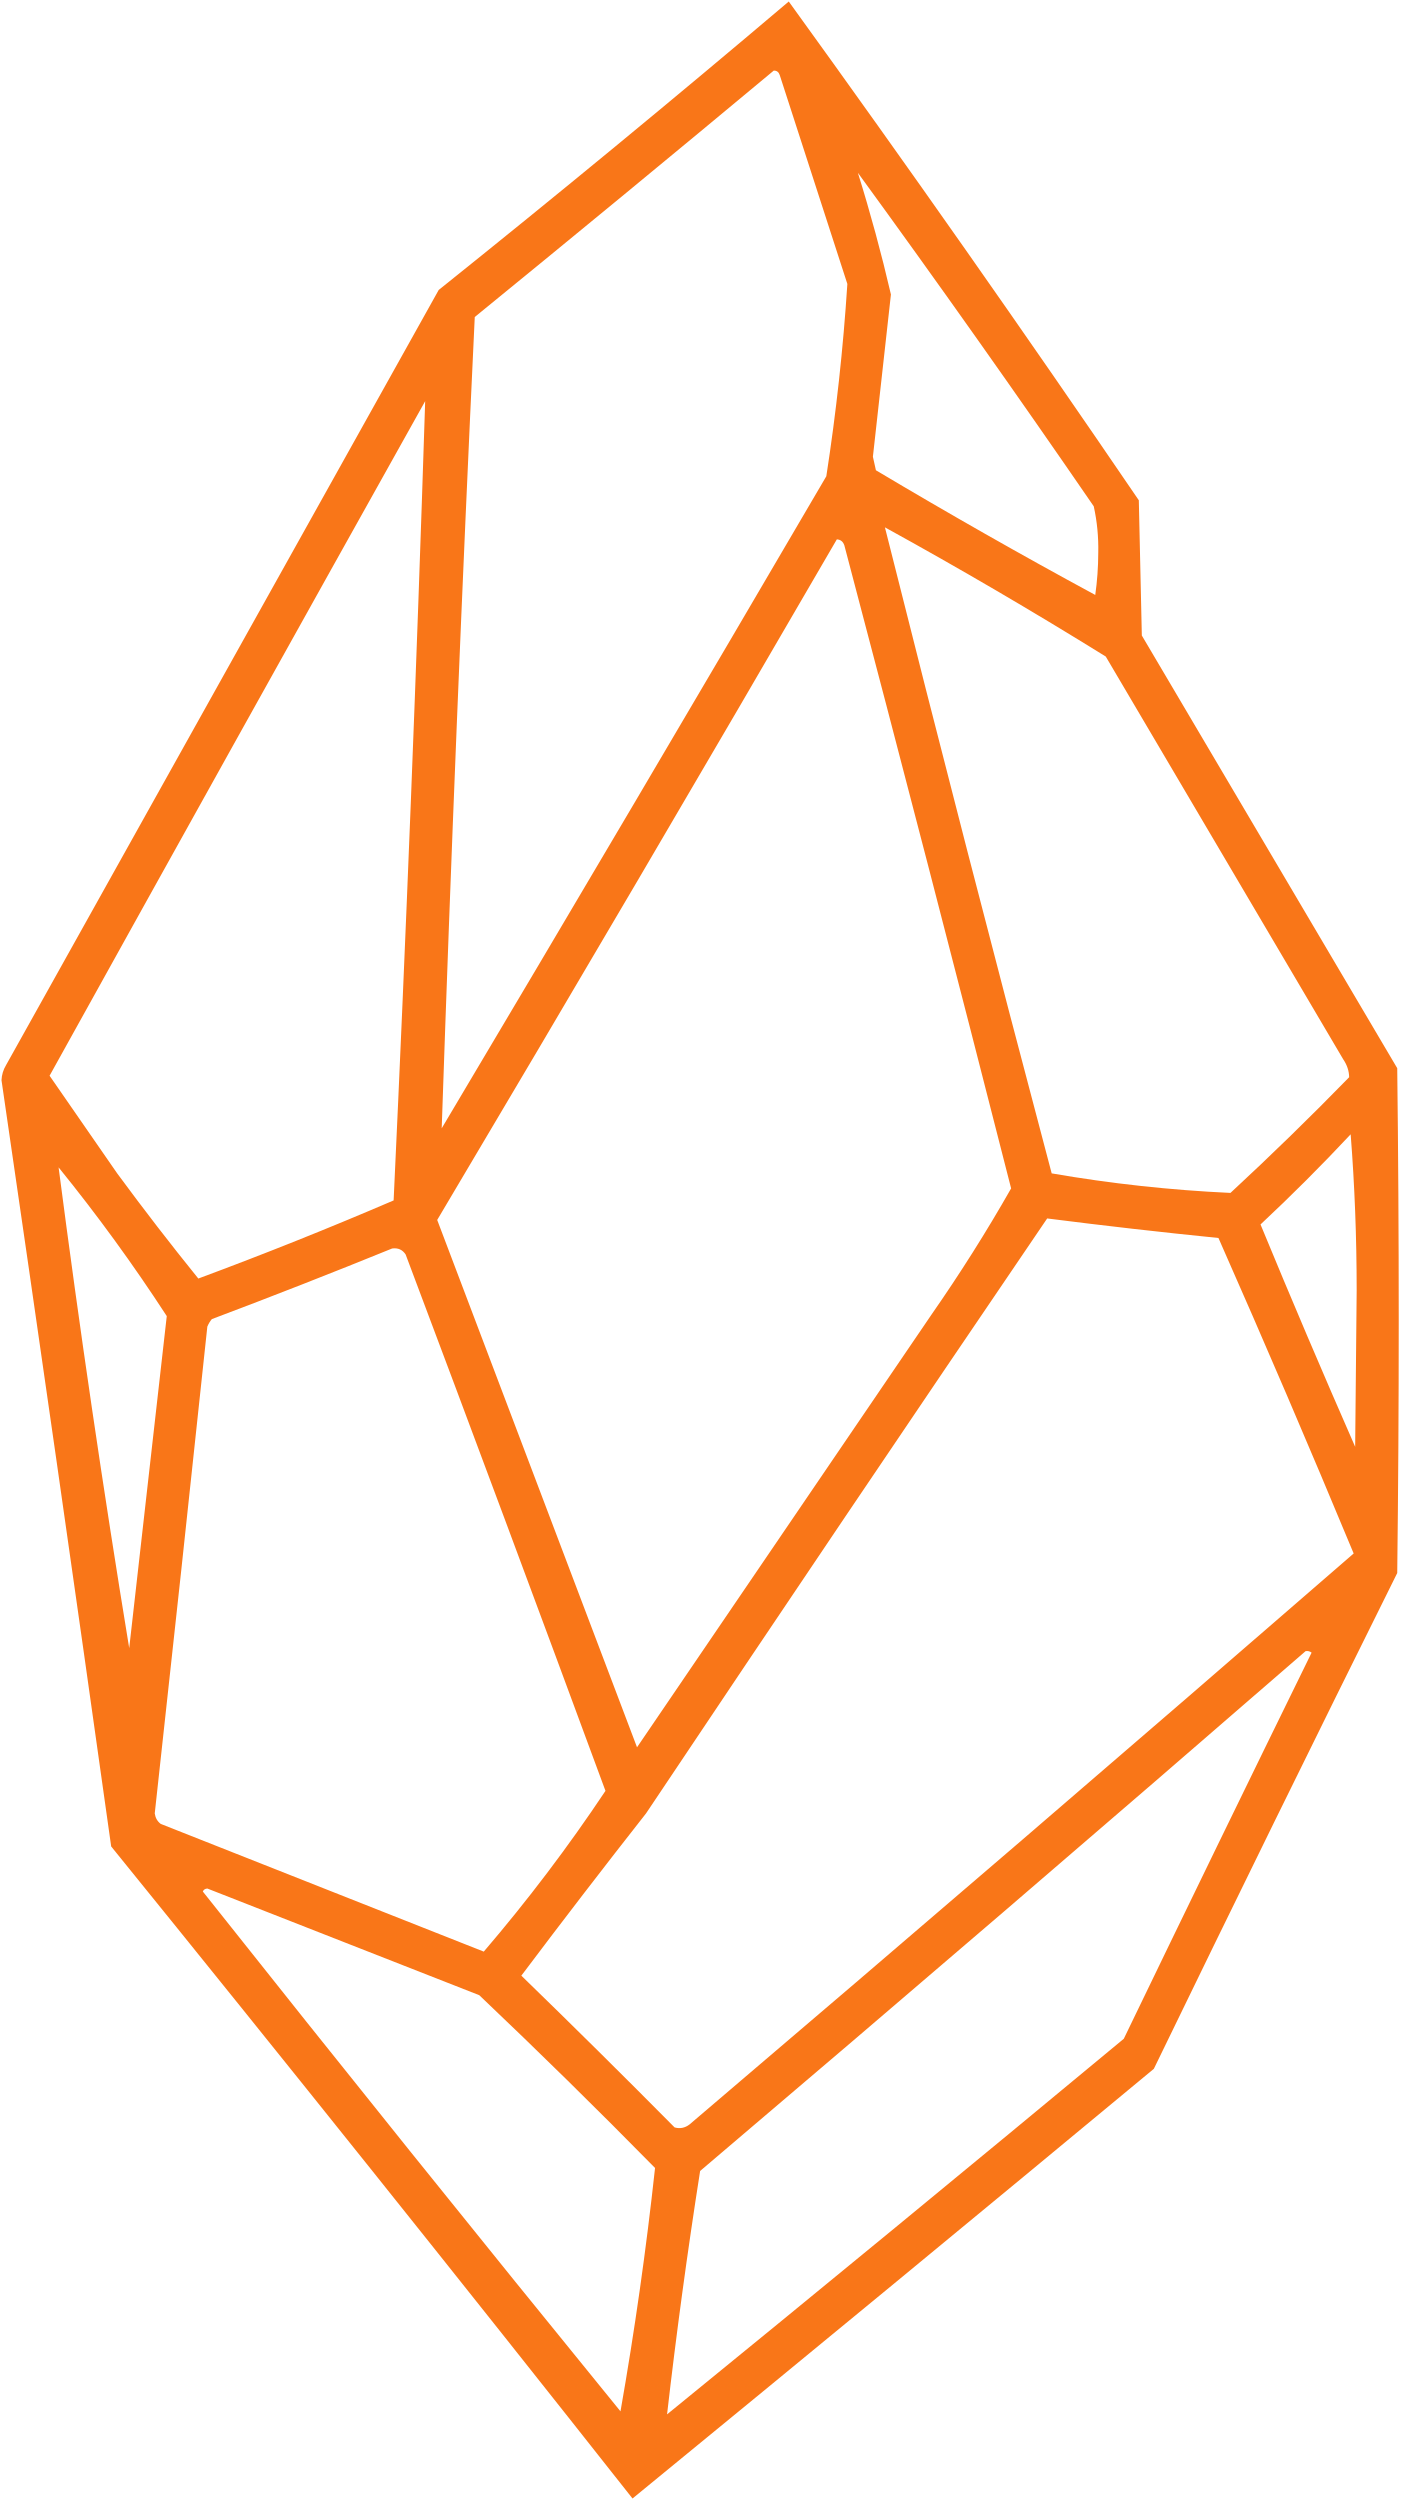
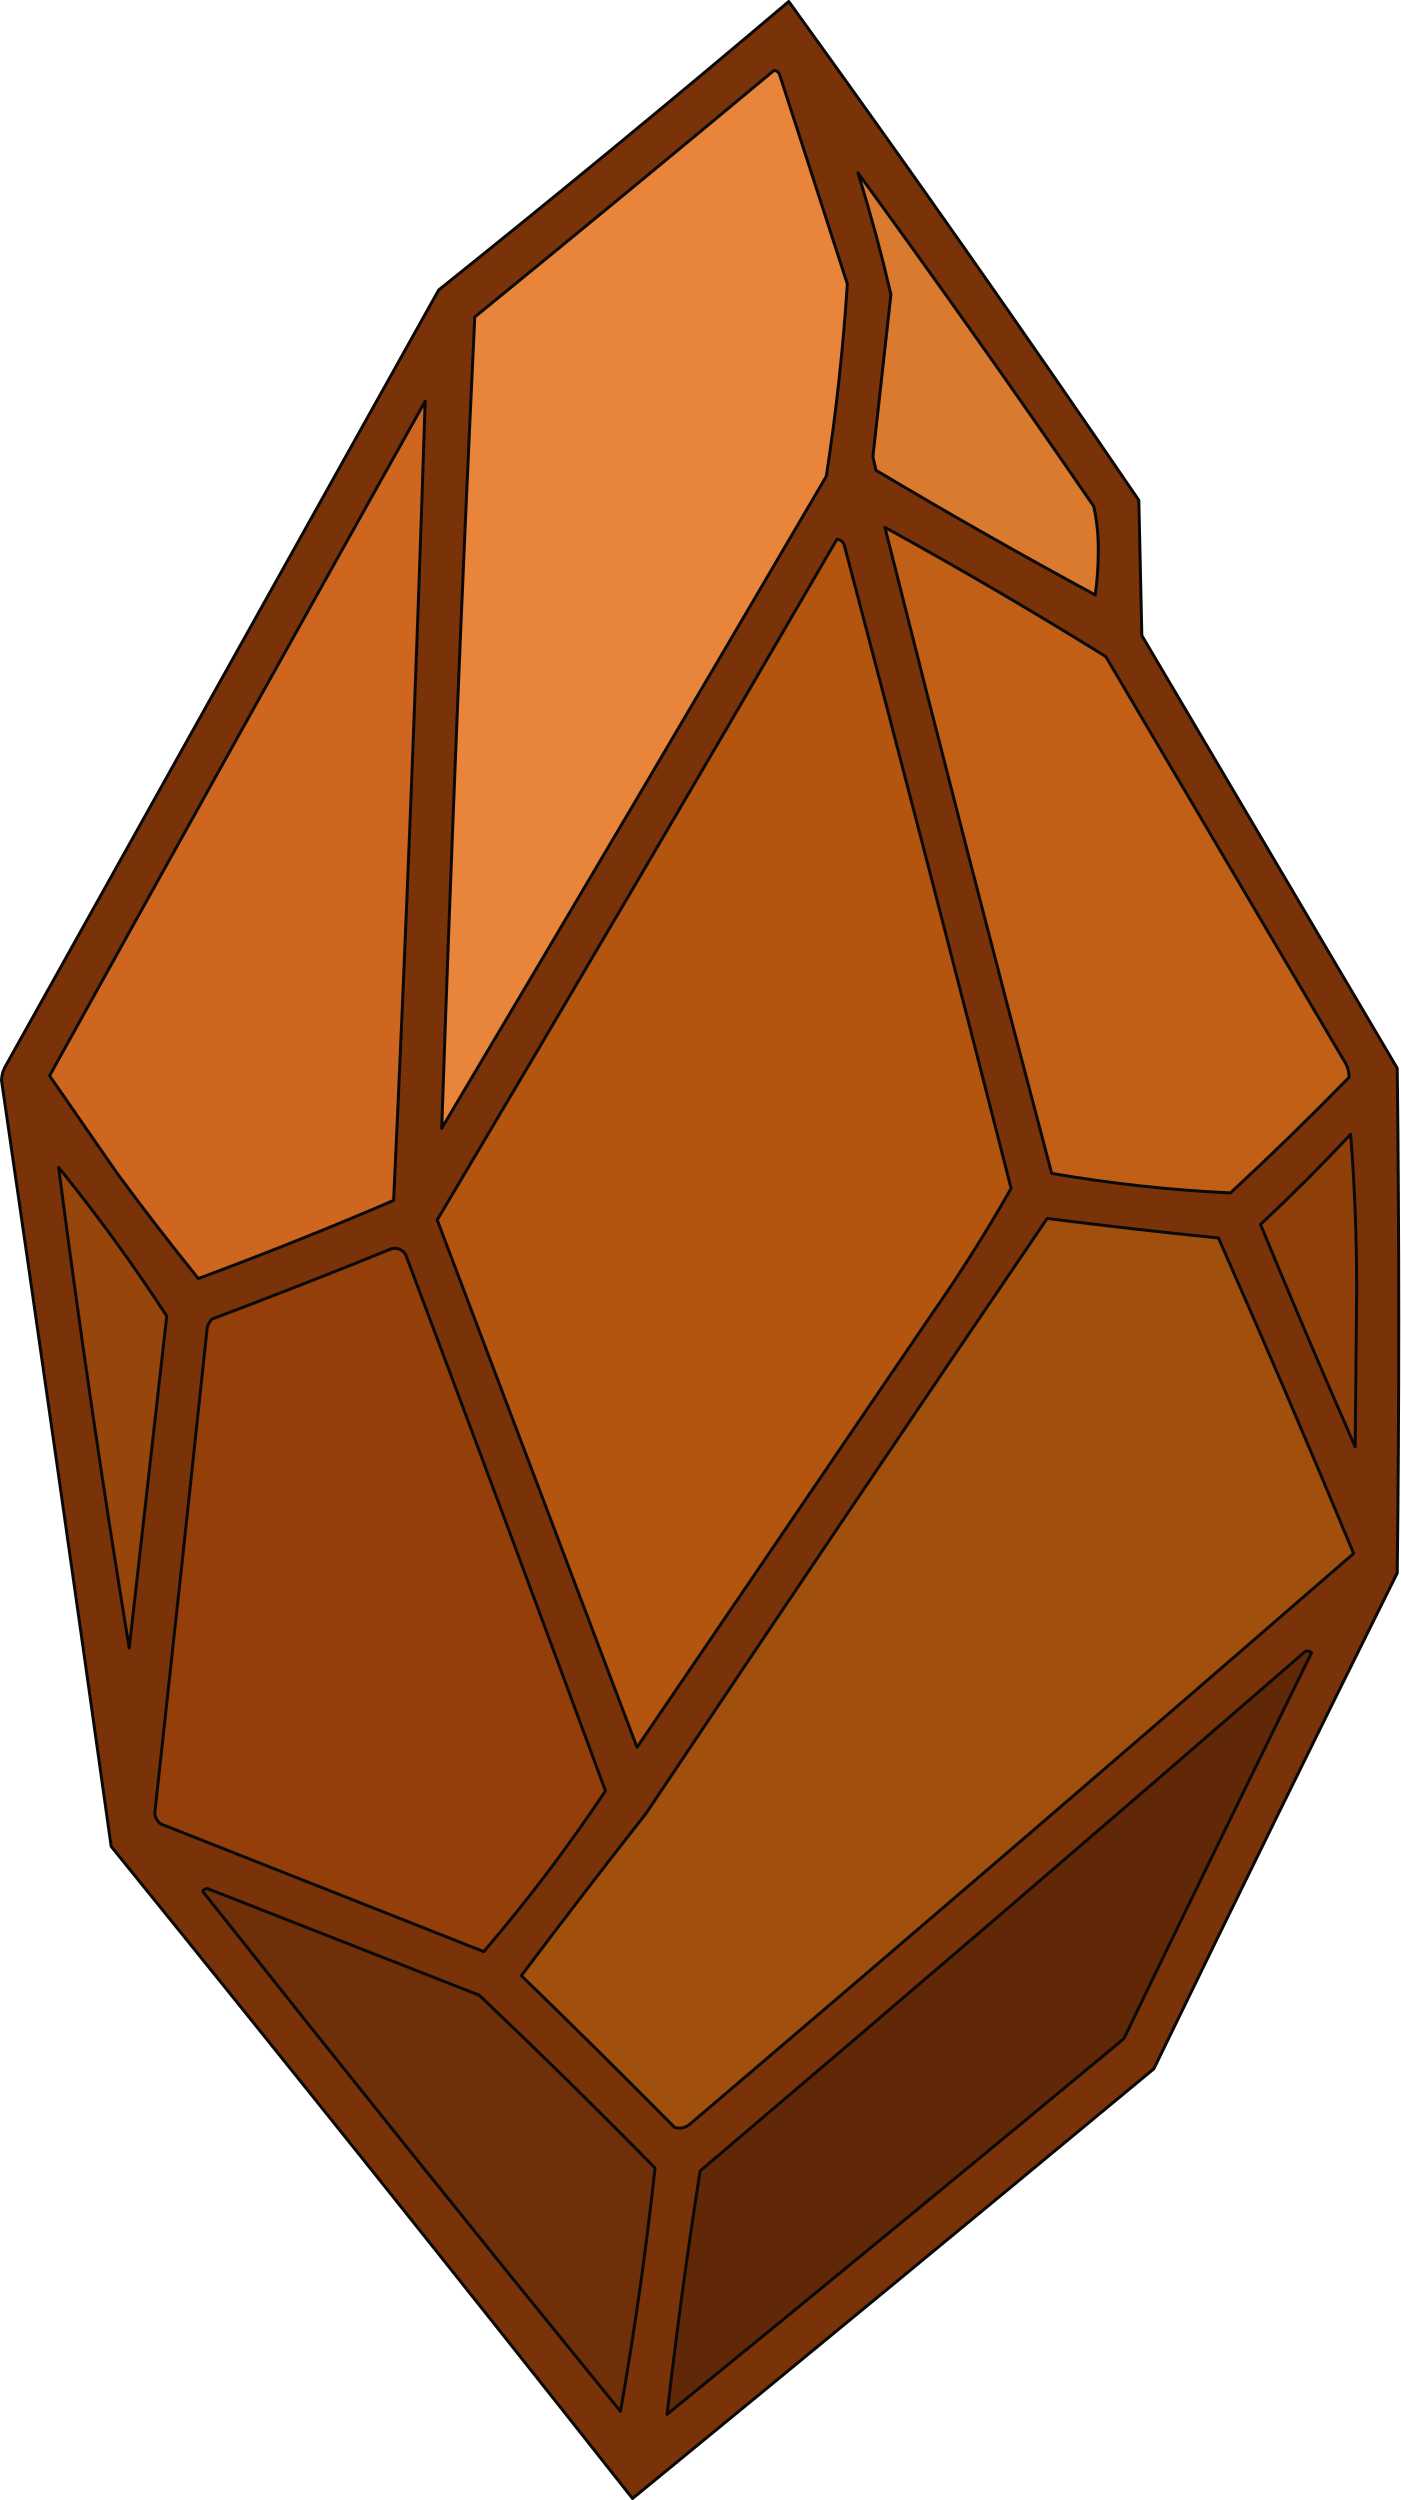
<svg xmlns="http://www.w3.org/2000/svg" version="1.1" width="466px" height="832px" viewBox="320 9 466 832" style="shape-rendering:geometricPrecision; text-rendering:geometricPrecision; image-rendering:optimizeQuality; fill-rule:evenodd; clip-rule:evenodd">
-   <g>
-     <path style="opacity:1" fill="#f97618" d="M 582.5,9.5 C 622.027,64.175 660.861,119.508 699,175.5C 699.333,190.5 699.667,205.5 700,220.5C 728.333,268.5 756.667,316.5 785,364.5C 785.667,420.5 785.667,476.5 785,532.5C 757.728,587.377 730.728,642.377 704,697.5C 646.312,745.355 588.479,793.022 530.5,840.5C 473.147,767.802 415.314,695.468 357,623.5C 345.067,538.468 332.9,453.468 320.5,368.5C 320.577,366.701 321.077,365.034 322,363.5C 370,277.5 418,191.5 466,105.5C 505.314,74.013 544.147,42.013 582.5,9.5 Z M 577.5,32.5 C 578.497,32.47 579.164,32.97 579.5,34C 587,57.167 594.5,80.333 602,103.5C 600.621,124.914 598.287,146.247 595,167.5C 552.585,239.998 509.919,312.331 467,384.5C 470.058,294.489 473.725,204.489 478,114.5C 511.356,87.302 544.523,59.969 577.5,32.5 Z M 605.5,66.5 C 632.136,103.082 658.303,140.082 684,177.5C 685.116,182.558 685.616,187.725 685.5,193C 685.487,197.747 685.153,202.414 684.5,207C 660.023,193.752 635.69,179.919 611.5,165.5C 611.167,164 610.833,162.5 610.5,161C 612.5,142.999 614.5,124.999 616.5,107C 613.343,93.363 609.677,79.863 605.5,66.5 Z M 461.5,142.5 C 458.66,231.001 455.16,319.668 451,408.5C 429.604,417.693 407.937,426.36 386,434.5C 376.786,423.109 367.786,411.442 359,399.5C 351.485,388.656 343.985,377.823 336.5,367C 378.045,292.075 419.712,217.241 461.5,142.5 Z M 614.5,184.5 C 639.355,198.179 663.855,212.513 688,227.5C 714.333,272.167 740.667,316.833 767,361.5C 768.301,363.402 768.968,365.402 769,367.5C 756.138,380.696 742.971,393.53 729.5,406C 709.508,405.075 689.675,402.908 670,399.5C 651.026,327.936 632.526,256.27 614.5,184.5 Z M 598.5,188.5 C 599.75,188.577 600.583,189.244 601,190.5C 619.807,261.755 638.307,333.089 656.5,404.5C 648.343,418.845 639.51,432.845 630,446.5C 597.333,494.5 564.667,542.5 532,590.5C 509.828,531.983 487.662,473.483 465.5,415C 510.235,339.692 554.568,264.192 598.5,188.5 Z M 769.5,386.5 C 770.833,403.487 771.5,420.82 771.5,438.5C 771.333,455.833 771.167,473.167 771,490.5C 760.224,465.949 749.724,441.282 739.5,416.5C 749.827,406.839 759.827,396.839 769.5,386.5 Z M 339.5,397.5 C 352.34,413.33 364.34,429.83 375.5,447C 371.334,483.825 367.168,520.658 363,557.5C 354.292,504.377 346.458,451.044 339.5,397.5 Z M 668.5,414.5 C 687.419,416.917 706.419,419.084 725.5,421C 740.881,455.802 755.881,490.802 770.5,526C 697.128,589.707 623.461,653.041 549.5,716C 547.956,717.187 546.289,717.52 544.5,717C 527.626,699.959 510.626,683.125 493.5,666.5C 507.142,648.357 520.975,630.357 535,612.5C 579.262,546.299 623.762,480.299 668.5,414.5 Z M 450.5,424.5 C 452.451,424.227 453.951,424.893 455,426.5C 477.367,485.936 499.534,545.436 521.5,605C 509.104,623.605 495.604,641.438 481,658.5C 445.167,644.333 409.333,630.167 373.5,616C 372.376,615.161 371.709,613.994 371.5,612.5C 377.443,558.514 383.276,504.514 389,450.5C 389.374,449.584 389.874,448.75 390.5,448C 410.7,440.389 430.7,432.556 450.5,424.5 Z M 754.5,558.5 C 755.239,558.369 755.906,558.536 756.5,559C 735.539,601.757 714.705,644.59 694,687.5C 643.517,729.406 592.851,771.072 542,812.5C 545.098,785.476 548.765,758.476 553,731.5C 620.518,674.171 687.684,616.504 754.5,558.5 Z M 387.5,638.5 C 387.735,637.903 388.235,637.57 389,637.5C 419.167,649.333 449.333,661.167 479.5,673C 499.305,691.805 518.805,710.971 538,730.5C 535.058,757.594 531.225,784.594 526.5,811.5C 479.764,754.103 433.43,696.437 387.5,638.5 Z" />
+   <g stroke="#0a0908" stroke-width="1" stroke-linejoin="round">
+     <path fill="#7a3308" d="M 582.5,9.5 C 622.027,64.175 660.861,119.508 699,175.5C 699.333,190.5 699.667,205.5 700,220.5C 728.333,268.5 756.667,316.5 785,364.5C 785.667,420.5 785.667,476.5 785,532.5C 757.728,587.377 730.728,642.377 704,697.5C 646.312,745.355 588.479,793.022 530.5,840.5C 473.147,767.802 415.314,695.468 357,623.5C 345.067,538.468 332.9,453.468 320.5,368.5C 320.577,366.701 321.077,365.034 322,363.5C 370,277.5 418,191.5 466,105.5C 505.314,74.013 544.147,42.013 582.5,9.5 Z" />
+     <path fill="#e8853a" d="M 577.5,32.5 C 578.497,32.47 579.164,32.97 579.5,34C 587,57.167 594.5,80.333 602,103.5C 600.621,124.914 598.287,146.247 595,167.5C 552.585,239.998 509.919,312.331 467,384.5C 470.058,294.489 473.725,204.489 478,114.5C 511.356,87.302 544.523,59.969 577.5,32.5 Z" />
+     <path fill="#d97a2e" d="M 605.5,66.5 C 632.136,103.082 658.303,140.082 684,177.5C 685.116,182.558 685.616,187.725 685.5,193C 685.487,197.747 685.153,202.414 684.5,207C 660.023,193.752 635.69,179.919 611.5,165.5C 611.167,164 610.833,162.5 610.5,161C 612.5,142.999 614.5,124.999 616.5,107C 613.343,93.363 609.677,79.863 605.5,66.5 Z" />
+     <path fill="#cf6620" d="M 461.5,142.5 C 458.66,231.001 455.16,319.668 451,408.5C 429.604,417.693 407.937,426.36 386,434.5C 376.786,423.109 367.786,411.442 359,399.5C 351.485,388.656 343.985,377.823 336.5,367C 378.045,292.075 419.712,217.241 461.5,142.5 Z" />
+     <path fill="#c25f16" d="M 614.5,184.5 C 639.355,198.179 663.855,212.513 688,227.5C 714.333,272.167 740.667,316.833 767,361.5C 768.301,363.402 768.968,365.402 769,367.5C 756.138,380.696 742.971,393.53 729.5,406C 709.508,405.075 689.675,402.908 670,399.5C 651.026,327.936 632.526,256.27 614.5,184.5 Z" />
+     <path fill="#b3540f" d="M 598.5,188.5 C 599.75,188.577 600.583,189.244 601,190.5C 619.807,261.755 638.307,333.089 656.5,404.5C 648.343,418.845 639.51,432.845 630,446.5C 597.333,494.5 564.667,542.5 532,590.5C 509.828,531.983 487.662,473.483 465.5,415C 510.235,339.692 554.568,264.192 598.5,188.5 Z" />
+     <path fill="#8f4008" d="M 769.5,386.5 C 770.833,403.487 771.5,420.82 771.5,438.5C 771.333,455.833 771.167,473.167 771,490.5C 760.224,465.949 749.724,441.282 739.5,416.5C 749.827,406.839 759.827,396.839 769.5,386.5 Z" />
+     <path fill="#96460b" d="M 339.5,397.5 C 352.34,413.33 364.34,429.83 375.5,447C 371.334,483.825 367.168,520.658 363,557.5C 354.292,504.377 346.458,451.044 339.5,397.5 Z" />
+     <path fill="#a14f0d" d="M 668.5,414.5 C 687.419,416.917 706.419,419.084 725.5,421C 740.881,455.802 755.881,490.802 770.5,526C 697.128,589.707 623.461,653.041 549.5,716C 547.956,717.187 546.289,717.52 544.5,717C 527.626,699.959 510.626,683.125 493.5,666.5C 507.142,648.357 520.975,630.357 535,612.5C 579.262,546.299 623.762,480.299 668.5,414.5 Z" />
+     <path fill="#943f0a" d="M 450.5,424.5 C 452.451,424.227 453.951,424.893 455,426.5C 477.367,485.936 499.534,545.436 521.5,605C 509.104,623.605 495.604,641.438 481,658.5C 445.167,644.333 409.333,630.167 373.5,616C 372.376,615.161 371.709,613.994 371.5,612.5C 377.443,558.514 383.276,504.514 389,450.5C 389.374,449.584 389.874,448.75 390.5,448C 410.7,440.389 430.7,432.556 450.5,424.5 Z" />
+     <path fill="#612808" d="M 754.5,558.5 C 755.239,558.369 755.906,558.536 756.5,559C 735.539,601.757 714.705,644.59 694,687.5C 643.517,729.406 592.851,771.072 542,812.5C 545.098,785.476 548.765,758.476 553,731.5C 620.518,674.171 687.684,616.504 754.5,558.5 Z" />
+     <path fill="#6e2f09" d="M 387.5,638.5 C 387.735,637.903 388.235,637.57 389,637.5C 419.167,649.333 449.333,661.167 479.5,673C 499.305,691.805 518.805,710.971 538,730.5C 535.058,757.594 531.225,784.594 526.5,811.5C 479.764,754.103 433.43,696.437 387.5,638.5 Z" />
  </g>
</svg>
